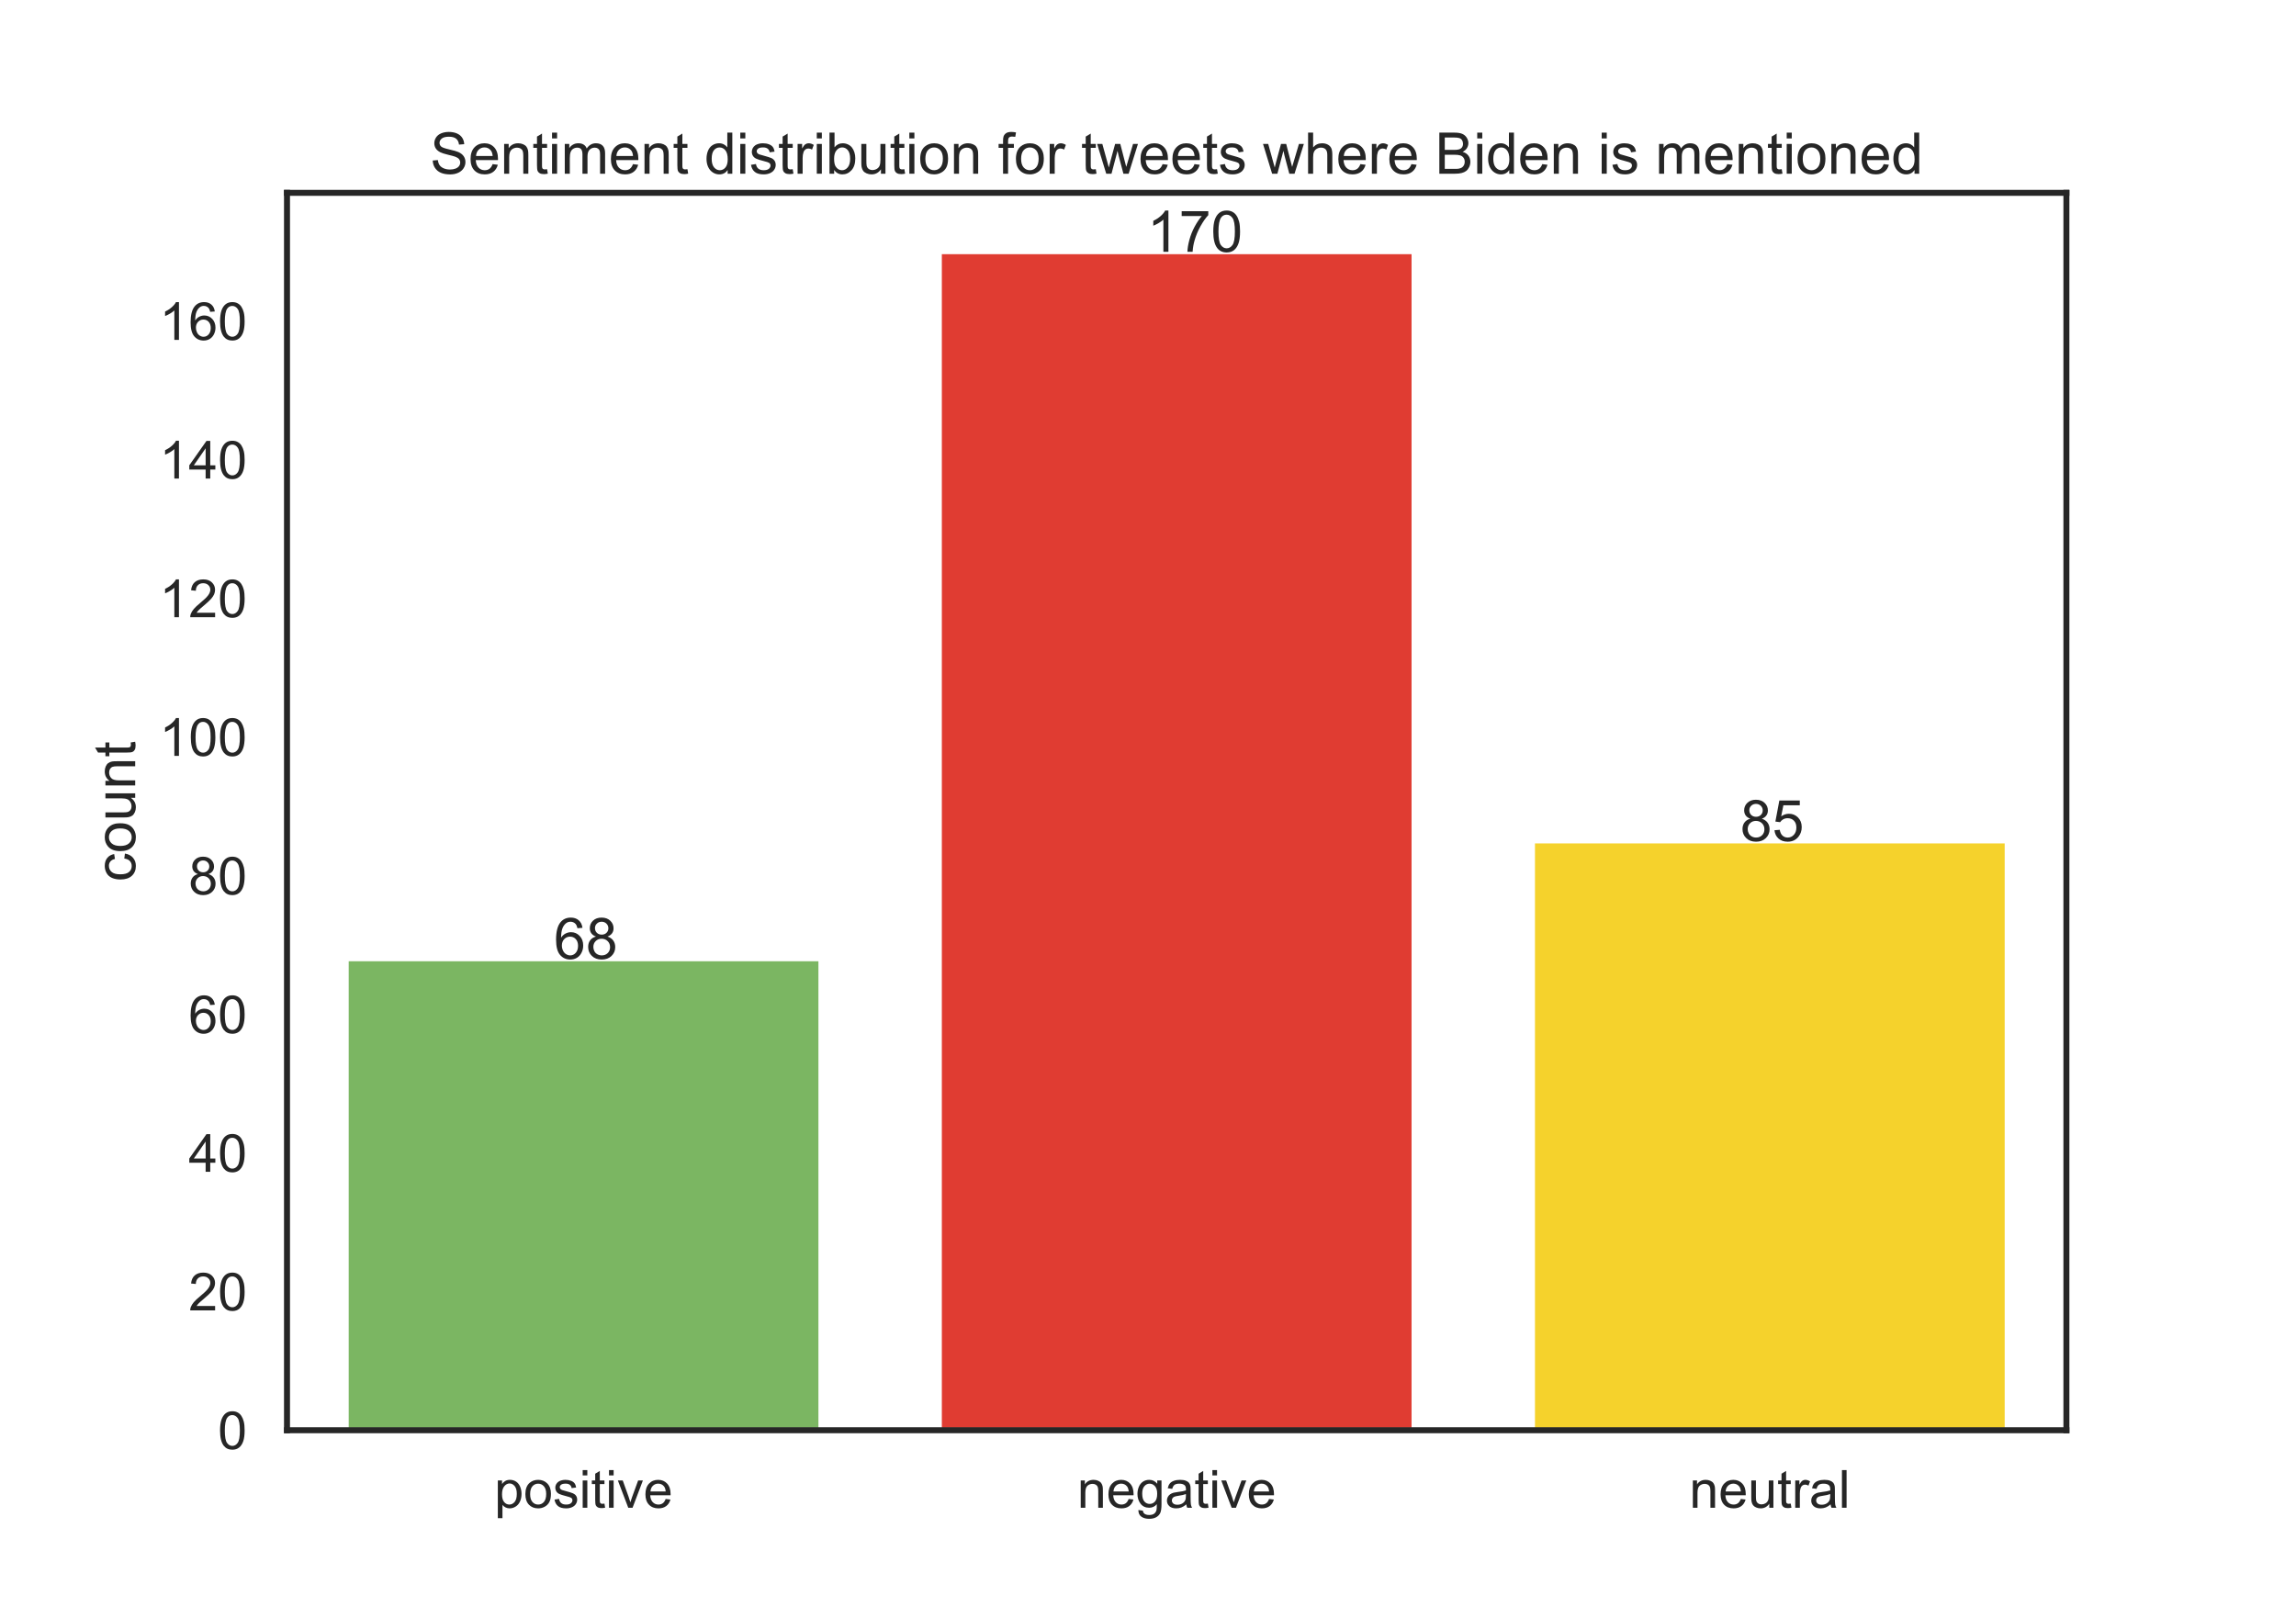
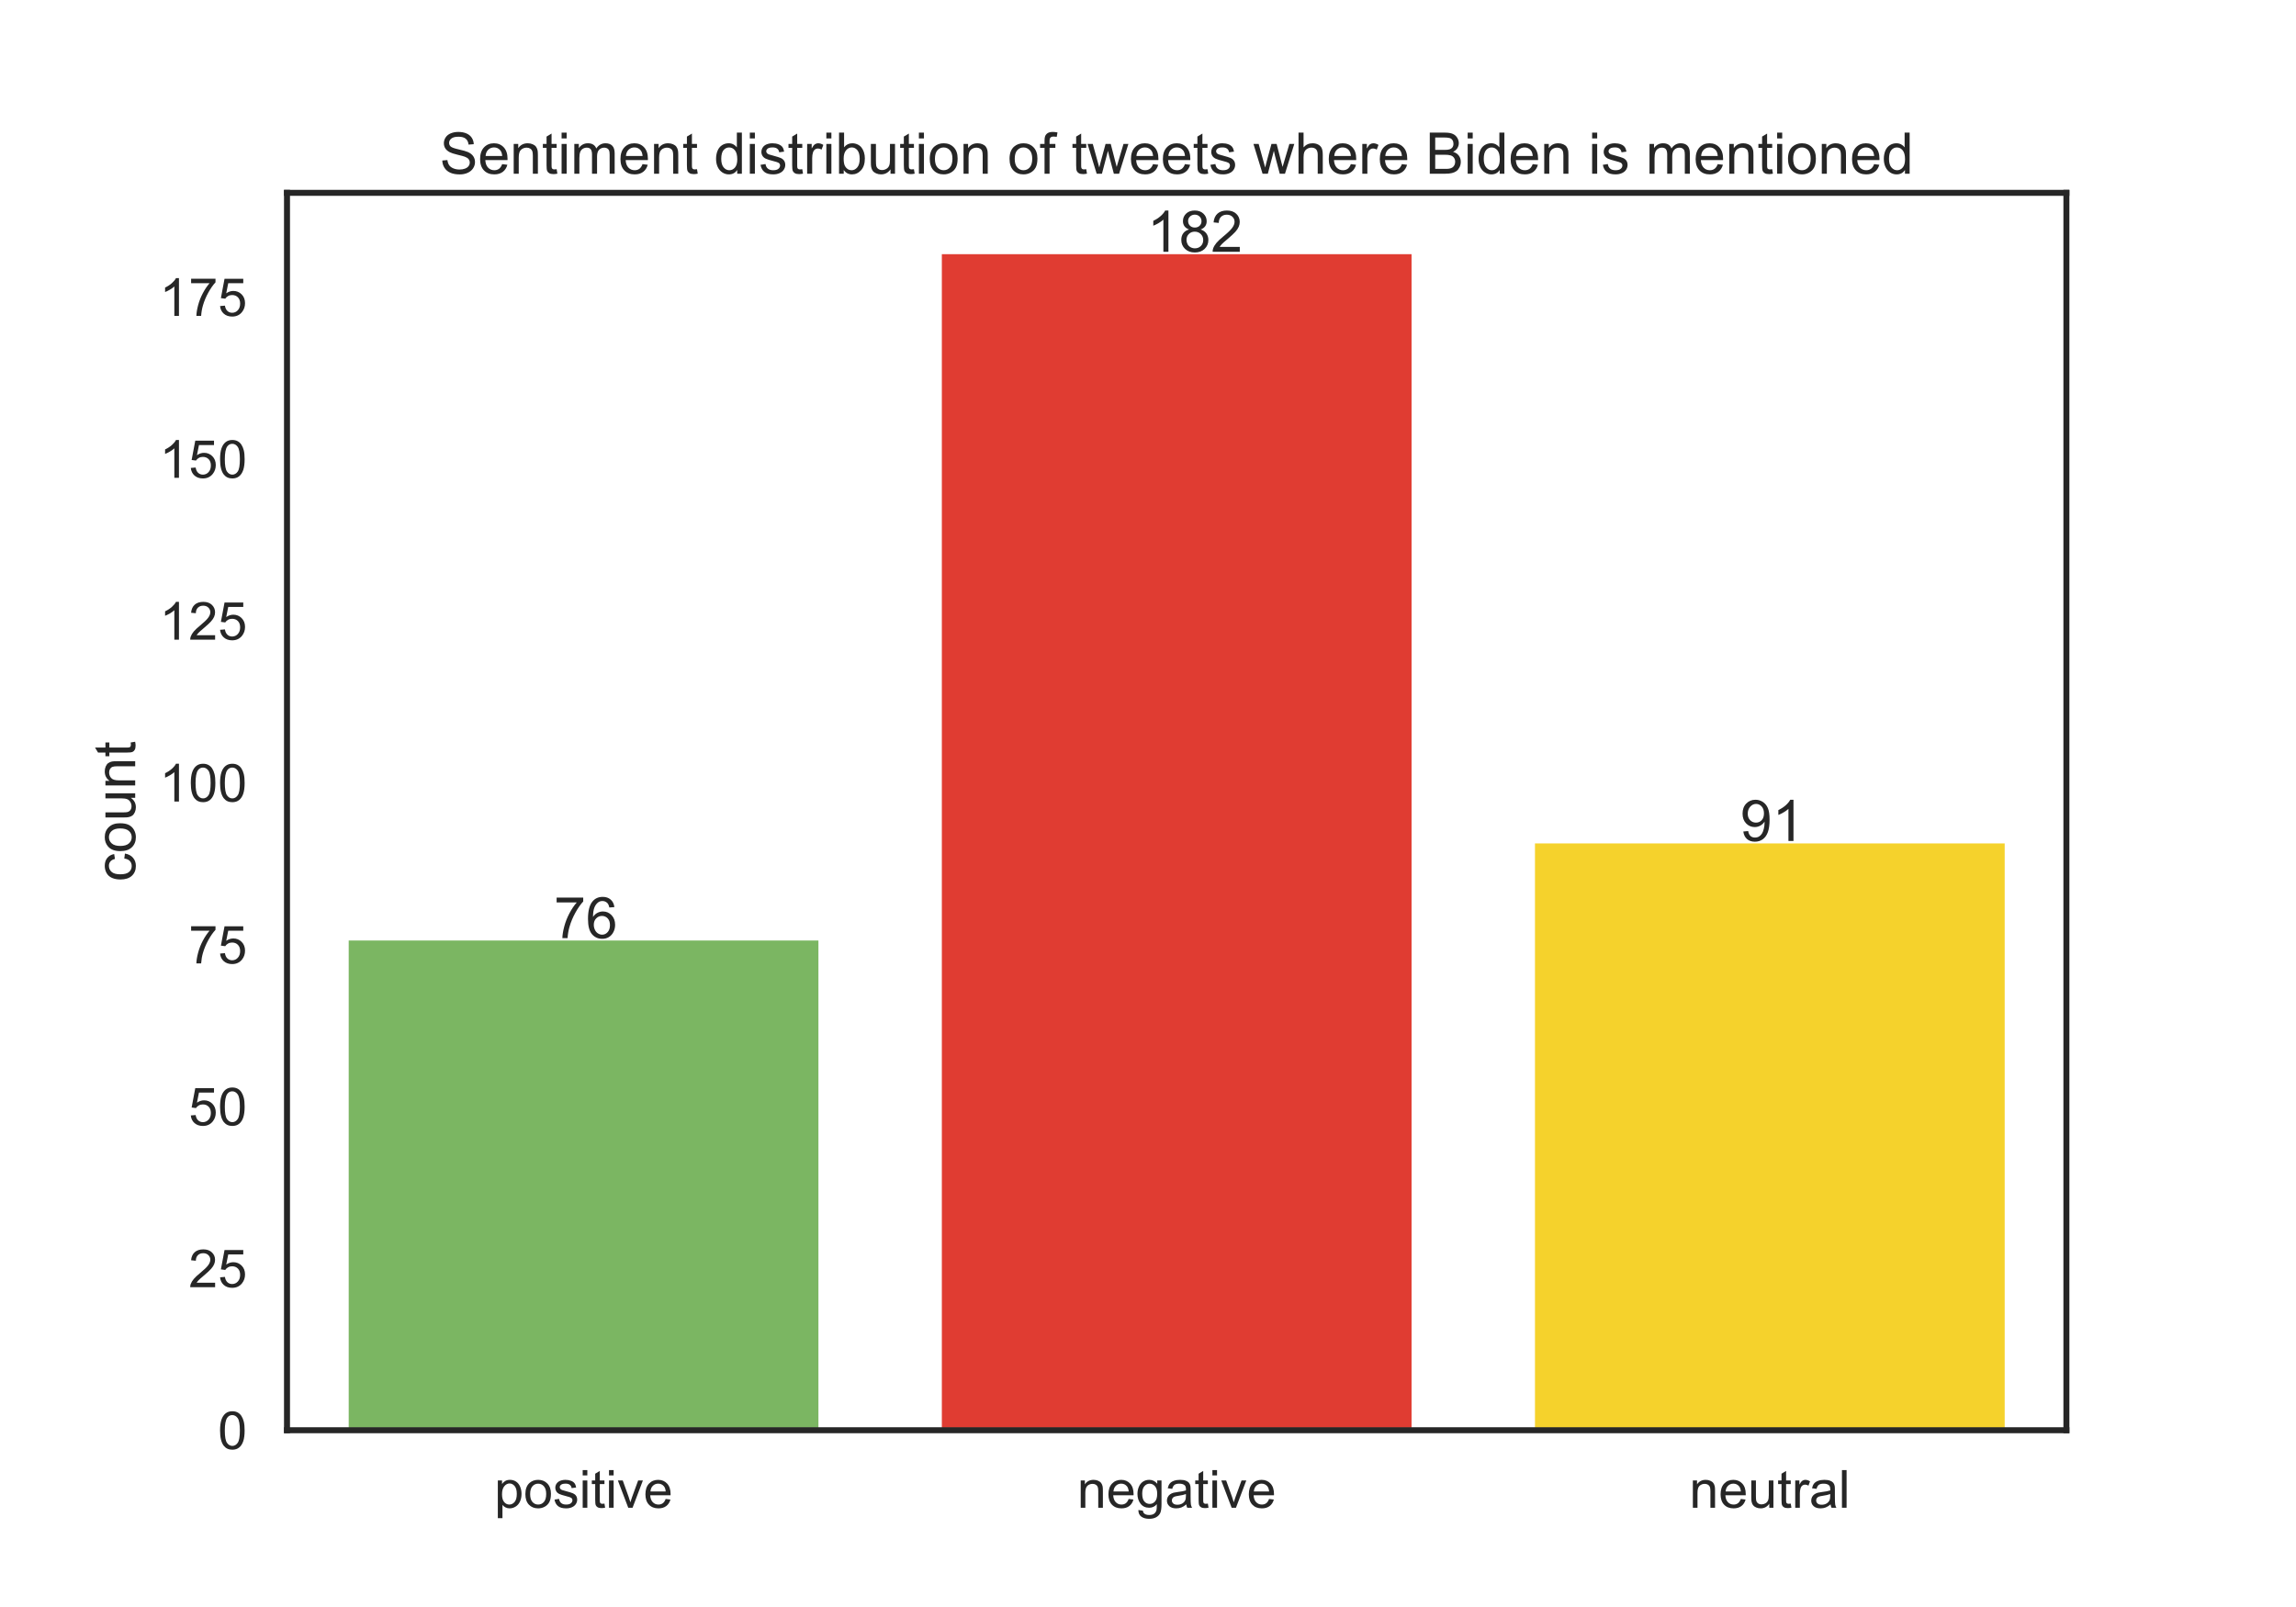
<svg xmlns="http://www.w3.org/2000/svg" xmlns:xlink="http://www.w3.org/1999/xlink" height="504pt" version="1.1" viewBox="0 0 720 504" width="720pt">
  <defs>
    <style type="text/css">*{stroke-linecap:butt;stroke-linejoin:round;}</style>
  </defs>
  <g id="figure_1">
    <g id="patch_1">
      <path d="M 0 504  L 720 504  L 720 0  L 0 0  z " style="fill:#ffffff;" />
    </g>
    <g id="axes_1">
      <g id="patch_2">
        <path d="M 90 448.56  L 648 448.56  L 648 60.48  L 90 60.48  z " style="fill:#ffffff;" />
      </g>
      <g id="matplotlib.axis_1">
        <g id="xtick_1">
          <g id="text_1">
            <g style="fill:#262626;" transform="translate(155.0286 472.8704)scale(0.165 -0.165)">
              <defs>
                <path d="M 6.594 -19.875  L 6.594 51.859  L 14.594 51.859  L 14.594 45.125  Q 17.438 49.078 21 51.047  Q 24.562 53.031 29.641 53.031  Q 36.281 53.031 41.359 49.609  Q 46.438 46.188 49.016 39.953  Q 51.609 33.734 51.609 26.312  Q 51.609 18.359 48.75 11.984  Q 45.906 5.609 40.453 2.219  Q 35.016 -1.172 29 -1.172  Q 24.609 -1.172 21.109 0.688  Q 17.625 2.547 15.375 5.375  L 15.375 -19.875  z M 14.547 25.641  Q 14.547 15.625 18.594 10.844  Q 22.656 6.062 28.422 6.062  Q 34.281 6.062 38.453 11.016  Q 42.625 15.969 42.625 26.375  Q 42.625 36.281 38.547 41.203  Q 34.469 46.141 28.812 46.141  Q 23.188 46.141 18.859 40.891  Q 14.547 35.641 14.547 25.641  z " id="ArialMT-112" />
                <path d="M 3.328 25.922  Q 3.328 40.328 11.328 47.266  Q 18.016 53.031 27.641 53.031  Q 38.328 53.031 45.109 46.016  Q 51.906 39.016 51.906 26.656  Q 51.906 16.656 48.906 10.906  Q 45.906 5.172 40.156 2  Q 34.422 -1.172 27.641 -1.172  Q 16.75 -1.172 10.031 5.812  Q 3.328 12.797 3.328 25.922  z M 12.359 25.922  Q 12.359 15.969 16.703 11.016  Q 21.047 6.062 27.641 6.062  Q 34.188 6.062 38.531 11.031  Q 42.875 16.016 42.875 26.219  Q 42.875 35.844 38.5 40.797  Q 34.125 45.75 27.641 45.75  Q 21.047 45.75 16.703 40.812  Q 12.359 35.891 12.359 25.922  z " id="ArialMT-111" />
                <path d="M 3.078 15.484  L 11.766 16.844  Q 12.5 11.625 15.844 8.844  Q 19.188 6.062 25.203 6.062  Q 31.25 6.062 34.172 8.516  Q 37.109 10.984 37.109 14.312  Q 37.109 17.281 34.516 19  Q 32.719 20.172 25.531 21.969  Q 15.875 24.422 12.141 26.203  Q 8.406 27.984 6.469 31.125  Q 4.547 34.281 4.547 38.094  Q 4.547 41.547 6.125 44.5  Q 7.719 47.469 10.453 49.422  Q 12.5 50.922 16.031 51.969  Q 19.578 53.031 23.641 53.031  Q 29.734 53.031 34.344 51.266  Q 38.969 49.516 41.156 46.5  Q 43.359 43.5 44.188 38.484  L 35.594 37.312  Q 35.016 41.312 32.203 43.547  Q 29.391 45.797 24.266 45.797  Q 18.219 45.797 15.625 43.797  Q 13.031 41.797 13.031 39.109  Q 13.031 37.406 14.109 36.031  Q 15.188 34.625 17.484 33.688  Q 18.797 33.203 25.25 31.453  Q 34.578 28.953 38.25 27.359  Q 41.938 25.781 44.031 22.75  Q 46.141 19.734 46.141 15.234  Q 46.141 10.844 43.578 6.953  Q 41.016 3.078 36.172 0.953  Q 31.344 -1.172 25.25 -1.172  Q 15.141 -1.172 9.844 3.031  Q 4.547 7.234 3.078 15.484  z " id="ArialMT-115" />
                <path d="M 6.641 61.469  L 6.641 71.578  L 15.438 71.578  L 15.438 61.469  z M 6.641 0  L 6.641 51.859  L 15.438 51.859  L 15.438 0  z " id="ArialMT-105" />
                <path d="M 25.781 7.859  L 27.047 0.094  Q 23.344 -0.688 20.406 -0.688  Q 15.625 -0.688 12.984 0.828  Q 10.359 2.344 9.281 4.812  Q 8.203 7.281 8.203 15.188  L 8.203 45.016  L 1.766 45.016  L 1.766 51.859  L 8.203 51.859  L 8.203 64.703  L 16.938 69.969  L 16.938 51.859  L 25.781 51.859  L 25.781 45.016  L 16.938 45.016  L 16.938 14.703  Q 16.938 10.938 17.406 9.859  Q 17.875 8.797 18.922 8.156  Q 19.969 7.516 21.922 7.516  Q 23.391 7.516 25.781 7.859  z " id="ArialMT-116" />
                <path d="M 21 0  L 1.266 51.859  L 10.547 51.859  L 21.688 20.797  Q 23.484 15.766 25 10.359  Q 26.172 14.453 28.266 20.219  L 39.797 51.859  L 48.828 51.859  L 29.203 0  z " id="ArialMT-118" />
                <path d="M 42.094 16.703  L 51.172 15.578  Q 49.031 7.625 43.219 3.219  Q 37.406 -1.172 28.375 -1.172  Q 17 -1.172 10.328 5.828  Q 3.656 12.844 3.656 25.484  Q 3.656 38.578 10.391 45.797  Q 17.141 53.031 27.875 53.031  Q 38.281 53.031 44.875 45.953  Q 51.469 38.875 51.469 26.031  Q 51.469 25.25 51.422 23.688  L 12.75 23.688  Q 13.234 15.141 17.578 10.594  Q 21.922 6.062 28.422 6.062  Q 33.25 6.062 36.672 8.594  Q 40.094 11.141 42.094 16.703  z M 13.234 30.906  L 42.188 30.906  Q 41.609 37.453 38.875 40.719  Q 34.672 45.797 27.984 45.797  Q 21.922 45.797 17.797 41.75  Q 13.672 37.703 13.234 30.906  z " id="ArialMT-101" />
              </defs>
              <use xlink:href="#ArialMT-112" />
              <use x="55.615" xlink:href="#ArialMT-111" />
              <use x="111.23" xlink:href="#ArialMT-115" />
              <use x="161.23" xlink:href="#ArialMT-105" />
              <use x="183.447" xlink:href="#ArialMT-116" />
              <use x="211.23" xlink:href="#ArialMT-105" />
              <use x="233.447" xlink:href="#ArialMT-118" />
              <use x="283.447" xlink:href="#ArialMT-101" />
            </g>
          </g>
        </g>
        <g id="xtick_2">
          <g id="text_2">
            <g style="fill:#262626;" transform="translate(337.8111 472.8704)scale(0.165 -0.165)">
              <defs>
                <path d="M 6.594 0  L 6.594 51.859  L 14.5 51.859  L 14.5 44.484  Q 20.219 53.031 31 53.031  Q 35.688 53.031 39.625 51.344  Q 43.562 49.656 45.516 46.922  Q 47.469 44.188 48.25 40.438  Q 48.734 37.984 48.734 31.891  L 48.734 0  L 39.938 0  L 39.938 31.547  Q 39.938 36.922 38.906 39.578  Q 37.891 42.234 35.281 43.812  Q 32.672 45.406 29.156 45.406  Q 23.531 45.406 19.453 41.844  Q 15.375 38.281 15.375 28.328  L 15.375 0  z " id="ArialMT-110" />
                <path d="M 4.984 -4.297  L 13.531 -5.562  Q 14.062 -9.516 16.5 -11.328  Q 19.781 -13.766 25.438 -13.766  Q 31.547 -13.766 34.859 -11.328  Q 38.188 -8.891 39.359 -4.5  Q 40.047 -1.812 39.984 6.781  Q 34.234 0 25.641 0  Q 14.938 0 9.078 7.719  Q 3.219 15.438 3.219 26.219  Q 3.219 33.641 5.906 39.906  Q 8.594 46.188 13.688 49.609  Q 18.797 53.031 25.688 53.031  Q 34.859 53.031 40.828 45.609  L 40.828 51.859  L 48.922 51.859  L 48.922 7.031  Q 48.922 -5.078 46.453 -10.125  Q 44 -15.188 38.641 -18.109  Q 33.297 -21.047 25.484 -21.047  Q 16.219 -21.047 10.5 -16.875  Q 4.781 -12.703 4.984 -4.297  z M 12.25 26.859  Q 12.25 16.656 16.297 11.969  Q 20.359 7.281 26.469 7.281  Q 32.516 7.281 36.609 11.938  Q 40.719 16.609 40.719 26.562  Q 40.719 36.078 36.5 40.906  Q 32.281 45.75 26.312 45.75  Q 20.453 45.75 16.344 40.984  Q 12.25 36.234 12.25 26.859  z " id="ArialMT-103" />
                <path d="M 40.438 6.391  Q 35.547 2.25 31.031 0.531  Q 26.516 -1.172 21.344 -1.172  Q 12.797 -1.172 8.203 3  Q 3.609 7.172 3.609 13.672  Q 3.609 17.484 5.344 20.625  Q 7.078 23.781 9.891 25.688  Q 12.703 27.594 16.219 28.562  Q 18.797 29.25 24.031 29.891  Q 34.672 31.156 39.703 32.906  Q 39.75 34.719 39.75 35.203  Q 39.75 40.578 37.25 42.781  Q 33.891 45.75 27.25 45.75  Q 21.047 45.75 18.094 43.578  Q 15.141 41.406 13.719 35.891  L 5.125 37.062  Q 6.297 42.578 8.984 45.969  Q 11.672 49.359 16.75 51.188  Q 21.828 53.031 28.516 53.031  Q 35.156 53.031 39.297 51.469  Q 43.453 49.906 45.406 47.531  Q 47.359 45.172 48.141 41.547  Q 48.578 39.312 48.578 33.453  L 48.578 21.734  Q 48.578 9.469 49.141 6.219  Q 49.703 2.984 51.375 0  L 42.188 0  Q 40.828 2.734 40.438 6.391  z M 39.703 26.031  Q 34.906 24.078 25.344 22.703  Q 19.922 21.922 17.672 20.938  Q 15.438 19.969 14.203 18.094  Q 12.984 16.219 12.984 13.922  Q 12.984 10.406 15.641 8.062  Q 18.312 5.719 23.438 5.719  Q 28.516 5.719 32.469 7.938  Q 36.422 10.156 38.281 14.016  Q 39.703 17 39.703 22.797  z " id="ArialMT-97" />
              </defs>
              <use xlink:href="#ArialMT-110" />
              <use x="55.615" xlink:href="#ArialMT-101" />
              <use x="111.23" xlink:href="#ArialMT-103" />
              <use x="166.846" xlink:href="#ArialMT-97" />
              <use x="222.461" xlink:href="#ArialMT-116" />
              <use x="250.244" xlink:href="#ArialMT-105" />
              <use x="272.461" xlink:href="#ArialMT-118" />
              <use x="322.461" xlink:href="#ArialMT-101" />
            </g>
          </g>
        </g>
        <g id="xtick_3">
          <g id="text_3">
            <g style="fill:#262626;" transform="translate(529.7769 472.8704)scale(0.165 -0.165)">
              <defs>
                <path d="M 40.578 0  L 40.578 7.625  Q 34.516 -1.172 24.125 -1.172  Q 19.531 -1.172 15.547 0.578  Q 11.578 2.344 9.641 5  Q 7.719 7.672 6.938 11.531  Q 6.391 14.109 6.391 19.734  L 6.391 51.859  L 15.188 51.859  L 15.188 23.094  Q 15.188 16.219 15.719 13.812  Q 16.547 10.359 19.234 8.375  Q 21.922 6.391 25.875 6.391  Q 29.828 6.391 33.297 8.422  Q 36.766 10.453 38.203 13.938  Q 39.656 17.438 39.656 24.078  L 39.656 51.859  L 48.438 51.859  L 48.438 0  z " id="ArialMT-117" />
                <path d="M 6.5 0  L 6.5 51.859  L 14.406 51.859  L 14.406 44  Q 17.438 49.516 20 51.266  Q 22.562 53.031 25.641 53.031  Q 30.078 53.031 34.672 50.203  L 31.641 42.047  Q 28.422 43.953 25.203 43.953  Q 22.312 43.953 20.016 42.219  Q 17.719 40.484 16.75 37.406  Q 15.281 32.719 15.281 27.156  L 15.281 0  z " id="ArialMT-114" />
                <path d="M 6.391 0  L 6.391 71.578  L 15.188 71.578  L 15.188 0  z " id="ArialMT-108" />
              </defs>
              <use xlink:href="#ArialMT-110" />
              <use x="55.615" xlink:href="#ArialMT-101" />
              <use x="111.23" xlink:href="#ArialMT-117" />
              <use x="166.846" xlink:href="#ArialMT-116" />
              <use x="194.629" xlink:href="#ArialMT-114" />
              <use x="227.93" xlink:href="#ArialMT-97" />
              <use x="283.545" xlink:href="#ArialMT-108" />
            </g>
          </g>
        </g>
      </g>
      <g id="matplotlib.axis_2">
        <g id="ytick_1">
          <g id="text_4">
            <g style="fill:#262626;" transform="translate(68.32445 454.4652)scale(0.165 -0.165)">
              <defs>
                <path d="M 4.156 35.297  Q 4.156 48 6.766 55.734  Q 9.375 63.484 14.516 67.672  Q 19.672 71.875 27.484 71.875  Q 33.25 71.875 37.594 69.547  Q 41.938 67.234 44.766 62.859  Q 47.609 58.5 49.219 52.219  Q 50.828 45.953 50.828 35.297  Q 50.828 22.703 48.234 14.969  Q 45.656 7.234 40.5 3  Q 35.359 -1.219 27.484 -1.219  Q 17.141 -1.219 11.234 6.203  Q 4.156 15.141 4.156 35.297  z M 13.188 35.297  Q 13.188 17.672 17.312 11.828  Q 21.438 6 27.484 6  Q 33.547 6 37.672 11.859  Q 41.797 17.719 41.797 35.297  Q 41.797 52.984 37.672 58.781  Q 33.547 64.594 27.391 64.594  Q 21.344 64.594 17.719 59.469  Q 13.188 52.938 13.188 35.297  z " id="ArialMT-48" />
              </defs>
              <use xlink:href="#ArialMT-48" />
            </g>
          </g>
        </g>
        <g id="ytick_2">
          <g id="text_5">
-             <g style="fill:#262626;" transform="translate(59.14891 410.9828)scale(0.165 -0.165)">
+             <g style="fill:#262626;" transform="translate(59.14891 403.696)scale(0.165 -0.165)">
              <defs>
                <path d="M 50.344 8.453  L 50.344 0  L 3.031 0  Q 2.938 3.172 4.047 6.109  Q 5.859 10.938 9.828 15.625  Q 13.812 20.312 21.344 26.469  Q 33.016 36.031 37.109 41.625  Q 41.219 47.219 41.219 52.203  Q 41.219 57.422 37.469 61  Q 33.734 64.594 27.734 64.594  Q 21.391 64.594 17.578 60.781  Q 13.766 56.984 13.719 50.25  L 4.688 51.172  Q 5.609 61.281 11.656 66.578  Q 17.719 71.875 27.938 71.875  Q 38.234 71.875 44.234 66.156  Q 50.25 60.453 50.25 52  Q 50.25 47.703 48.484 43.547  Q 46.734 39.406 42.656 34.812  Q 38.578 30.219 29.109 22.219  Q 21.188 15.578 18.938 13.203  Q 16.703 10.844 15.234 8.453  z " id="ArialMT-50" />
+                 <path d="M 4.156 18.75  L 13.375 19.531  Q 14.406 12.797 18.141 9.391  Q 21.875 6 27.156 6  Q 33.5 6 37.891 10.781  Q 42.281 15.578 42.281 23.484  Q 42.281 31 38.062 35.344  Q 33.844 39.703 27 39.703  Q 22.75 39.703 19.328 37.766  Q 15.922 35.844 13.969 32.766  L 5.719 33.844  L 12.641 70.609  L 48.25 70.609  L 48.25 62.203  L 19.672 62.203  L 15.828 42.969  Q 22.266 47.469 29.344 47.469  Q 38.719 47.469 45.156 40.969  Q 51.609 34.469 51.609 24.266  Q 51.609 14.547 45.953 7.469  Q 39.062 -1.219 27.156 -1.219  Q 17.391 -1.219 11.203 4.25  Q 5.031 9.719 4.156 18.75  z " id="ArialMT-53" />
              </defs>
              <use xlink:href="#ArialMT-50" />
-               <use x="55.615" xlink:href="#ArialMT-48" />
+               <use x="55.615" xlink:href="#ArialMT-53" />
            </g>
          </g>
        </g>
        <g id="ytick_3">
          <g id="text_6">
-             <g style="fill:#262626;" transform="translate(59.14891 367.5005)scale(0.165 -0.165)">
-               <defs>
-                 <path d="M 32.328 0  L 32.328 17.141  L 1.266 17.141  L 1.266 25.203  L 33.938 71.578  L 41.109 71.578  L 41.109 25.203  L 50.781 25.203  L 50.781 17.141  L 41.109 17.141  L 41.109 0  z M 32.328 25.203  L 32.328 57.469  L 9.906 25.203  z " id="ArialMT-52" />
-               </defs>
-               <use xlink:href="#ArialMT-52" />
+             <g style="fill:#262626;" transform="translate(59.14891 352.9267)scale(0.165 -0.165)">
+               <use xlink:href="#ArialMT-53" />
              <use x="55.615" xlink:href="#ArialMT-48" />
            </g>
          </g>
        </g>
        <g id="ytick_4">
          <g id="text_7">
-             <g style="fill:#262626;" transform="translate(59.14891 324.0181)scale(0.165 -0.165)">
-               <defs>
-                 <path d="M 49.75 54.047  L 41.016 53.375  Q 39.844 58.547 37.703 60.891  Q 34.125 64.656 28.906 64.656  Q 24.703 64.656 21.531 62.312  Q 17.391 59.281 14.984 53.469  Q 12.594 47.656 12.5 36.922  Q 15.672 41.75 20.266 44.094  Q 24.859 46.438 29.891 46.438  Q 38.672 46.438 44.844 39.969  Q 51.031 33.5 51.031 23.25  Q 51.031 16.5 48.125 10.719  Q 45.219 4.938 40.141 1.859  Q 35.062 -1.219 28.609 -1.219  Q 17.625 -1.219 10.688 6.859  Q 3.766 14.938 3.766 33.5  Q 3.766 54.25 11.422 63.672  Q 18.109 71.875 29.438 71.875  Q 37.891 71.875 43.281 67.141  Q 48.688 62.406 49.75 54.047  z M 13.875 23.188  Q 13.875 18.656 15.797 14.5  Q 17.719 10.359 21.188 8.172  Q 24.656 6 28.469 6  Q 34.031 6 38.031 10.484  Q 42.047 14.984 42.047 22.703  Q 42.047 30.125 38.078 34.391  Q 34.125 38.672 28.125 38.672  Q 22.172 38.672 18.016 34.391  Q 13.875 30.125 13.875 23.188  z " id="ArialMT-54" />
-               </defs>
-               <use xlink:href="#ArialMT-54" />
-               <use x="55.615" xlink:href="#ArialMT-48" />
+             <g style="fill:#262626;" transform="translate(59.14891 302.1575)scale(0.165 -0.165)">
+               <defs>
+                 <path d="M 4.734 62.203  L 4.734 70.656  L 51.078 70.656  L 51.078 63.812  Q 44.234 56.547 37.516 44.484  Q 30.812 32.422 27.156 19.672  Q 24.516 10.688 23.781 0  L 14.75 0  Q 14.891 8.453 18.062 20.406  Q 21.234 32.375 27.172 43.484  Q 33.109 54.594 39.797 62.203  z " id="ArialMT-55" />
+               </defs>
+               <use xlink:href="#ArialMT-55" />
+               <use x="55.615" xlink:href="#ArialMT-53" />
            </g>
          </g>
        </g>
        <g id="ytick_5">
          <g id="text_8">
-             <g style="fill:#262626;" transform="translate(59.14891 280.5358)scale(0.165 -0.165)">
-               <defs>
-                 <path d="M 17.672 38.812  Q 12.203 40.828 9.562 44.531  Q 6.938 48.25 6.938 53.422  Q 6.938 61.234 12.547 66.547  Q 18.172 71.875 27.484 71.875  Q 36.859 71.875 42.578 66.422  Q 48.297 60.984 48.297 53.172  Q 48.297 48.188 45.672 44.5  Q 43.062 40.828 37.75 38.812  Q 44.344 36.672 47.781 31.875  Q 51.219 27.094 51.219 20.453  Q 51.219 11.281 44.719 5.031  Q 38.234 -1.219 27.641 -1.219  Q 17.047 -1.219 10.547 5.047  Q 4.047 11.328 4.047 20.703  Q 4.047 27.688 7.594 32.391  Q 11.141 37.109 17.672 38.812  z M 15.922 53.719  Q 15.922 48.641 19.188 45.406  Q 22.469 42.188 27.688 42.188  Q 32.766 42.188 36.016 45.375  Q 39.266 48.578 39.266 53.219  Q 39.266 58.062 35.906 61.359  Q 32.562 64.656 27.594 64.656  Q 22.562 64.656 19.234 61.422  Q 15.922 58.203 15.922 53.719  z M 13.094 20.656  Q 13.094 16.891 14.875 13.375  Q 16.656 9.859 20.172 7.922  Q 23.688 6 27.734 6  Q 34.031 6 38.125 10.047  Q 42.234 14.109 42.234 20.359  Q 42.234 26.703 38.016 30.859  Q 33.797 35.016 27.438 35.016  Q 21.234 35.016 17.156 30.906  Q 13.094 26.812 13.094 20.656  z " id="ArialMT-56" />
-               </defs>
-               <use xlink:href="#ArialMT-56" />
+             <g style="fill:#262626;" transform="translate(49.97336 251.3883)scale(0.165 -0.165)">
+               <defs>
+                 <path d="M 37.25 0  L 28.469 0  L 28.469 56  Q 25.297 52.984 20.141 49.953  Q 14.984 46.922 10.891 45.406  L 10.891 53.906  Q 18.266 57.375 23.781 62.297  Q 29.297 67.234 31.594 71.875  L 37.25 71.875  z " id="ArialMT-49" />
+               </defs>
+               <use xlink:href="#ArialMT-49" />
              <use x="55.615" xlink:href="#ArialMT-48" />
+               <use x="111.23" xlink:href="#ArialMT-48" />
            </g>
          </g>
        </g>
        <g id="ytick_6">
          <g id="text_9">
-             <g style="fill:#262626;" transform="translate(49.97336 237.0534)scale(0.165 -0.165)">
-               <defs>
-                 <path d="M 37.25 0  L 28.469 0  L 28.469 56  Q 25.297 52.984 20.141 49.953  Q 14.984 46.922 10.891 45.406  L 10.891 53.906  Q 18.266 57.375 23.781 62.297  Q 29.297 67.234 31.594 71.875  L 37.25 71.875  z " id="ArialMT-49" />
-               </defs>
-               <use xlink:href="#ArialMT-49" />
-               <use x="55.615" xlink:href="#ArialMT-48" />
-               <use x="111.23" xlink:href="#ArialMT-48" />
+             <g style="fill:#262626;" transform="translate(49.97336 200.619)scale(0.165 -0.165)">
+               <use xlink:href="#ArialMT-49" />
+               <use x="55.615" xlink:href="#ArialMT-50" />
+               <use x="111.23" xlink:href="#ArialMT-53" />
            </g>
          </g>
        </g>
        <g id="ytick_7">
          <g id="text_10">
-             <g style="fill:#262626;" transform="translate(49.97336 193.5711)scale(0.165 -0.165)">
-               <use xlink:href="#ArialMT-49" />
-               <use x="55.615" xlink:href="#ArialMT-50" />
+             <g style="fill:#262626;" transform="translate(49.97336 149.8498)scale(0.165 -0.165)">
+               <use xlink:href="#ArialMT-49" />
+               <use x="55.615" xlink:href="#ArialMT-53" />
              <use x="111.23" xlink:href="#ArialMT-48" />
            </g>
          </g>
        </g>
        <g id="ytick_8">
          <g id="text_11">
-             <g style="fill:#262626;" transform="translate(49.97336 150.0887)scale(0.165 -0.165)">
-               <use xlink:href="#ArialMT-49" />
-               <use x="55.615" xlink:href="#ArialMT-52" />
-               <use x="111.23" xlink:href="#ArialMT-48" />
-             </g>
-           </g>
-         </g>
-         <g id="ytick_9">
-           <g id="text_12">
-             <g style="fill:#262626;" transform="translate(49.97336 106.6064)scale(0.165 -0.165)">
-               <use xlink:href="#ArialMT-49" />
-               <use x="55.615" xlink:href="#ArialMT-54" />
-               <use x="111.23" xlink:href="#ArialMT-48" />
-             </g>
-           </g>
-         </g>
-         <g id="text_13">
+             <g style="fill:#262626;" transform="translate(49.97336 99.08058)scale(0.165 -0.165)">
+               <use xlink:href="#ArialMT-49" />
+               <use x="55.615" xlink:href="#ArialMT-55" />
+               <use x="111.23" xlink:href="#ArialMT-53" />
+             </g>
+           </g>
+         </g>
+         <g id="text_12">
          <g style="fill:#262626;" transform="translate(42.39586 276.5348)rotate(-90)scale(0.18 -0.18)">
            <defs>
              <path d="M 40.438 19  L 49.078 17.875  Q 47.656 8.938 41.812 3.875  Q 35.984 -1.172 27.484 -1.172  Q 16.844 -1.172 10.375 5.781  Q 3.906 12.75 3.906 25.734  Q 3.906 34.125 6.688 40.422  Q 9.469 46.734 15.156 49.875  Q 20.844 53.031 27.547 53.031  Q 35.984 53.031 41.359 48.75  Q 46.734 44.484 48.25 36.625  L 39.703 35.297  Q 38.484 40.531 35.375 43.156  Q 32.281 45.797 27.875 45.797  Q 21.234 45.797 17.078 41.031  Q 12.938 36.281 12.938 25.984  Q 12.938 15.531 16.938 10.797  Q 20.953 6.062 27.391 6.062  Q 32.562 6.062 36.031 9.234  Q 39.5 12.406 40.438 19  z " id="ArialMT-99" />
            </defs>
            <use xlink:href="#ArialMT-99" />
            <use x="50" xlink:href="#ArialMT-111" />
            <use x="105.615" xlink:href="#ArialMT-117" />
            <use x="161.23" xlink:href="#ArialMT-110" />
            <use x="216.846" xlink:href="#ArialMT-116" />
          </g>
        </g>
      </g>
      <g id="patch_3">
-         <path clip-path="url(#pd1a5d0616b)" d="M 108.6 448.56  L 257.4 448.56  L 257.4 300.72  L 108.6 300.72  z " style="fill:#7bb662;stroke:#ffffff;stroke-linejoin:miter;stroke-width:1.5;" />
+         <path clip-path="url(#p2719656838)" d="M 108.6 448.56  L 257.4 448.56  L 257.4 294.222  L 108.6 294.222  z " style="fill:#7bb662;stroke:#ffffff;stroke-linejoin:miter;stroke-width:1.5;" />
      </g>
      <g id="patch_4">
-         <path clip-path="url(#pd1a5d0616b)" d="M 294.6 448.56  L 443.4 448.56  L 443.4 78.96  L 294.6 78.96  z " style="fill:#e03c32;stroke:#ffffff;stroke-linejoin:miter;stroke-width:1.5;" />
+         <path clip-path="url(#p2719656838)" d="M 294.6 448.56  L 443.4 448.56  L 443.4 78.96  L 294.6 78.96  z " style="fill:#e03c32;stroke:#ffffff;stroke-linejoin:miter;stroke-width:1.5;" />
      </g>
      <g id="patch_5">
-         <path clip-path="url(#pd1a5d0616b)" d="M 480.6 448.56  L 629.4 448.56  L 629.4 263.76  L 480.6 263.76  z " style="fill:#f5d22c;stroke:#ffffff;stroke-linejoin:miter;stroke-width:1.5;" />
+         <path clip-path="url(#p2719656838)" d="M 480.6 448.56  L 629.4 448.56  L 629.4 263.76  L 480.6 263.76  z " style="fill:#f5d22c;stroke:#ffffff;stroke-linejoin:miter;stroke-width:1.5;" />
      </g>
      <g id="patch_6">
        <path d="M 90 448.56  L 90 60.48  " style="fill:none;stroke:#262626;stroke-linecap:square;stroke-linejoin:miter;stroke-width:1.875;" />
      </g>
      <g id="patch_7">
        <path d="M 648 448.56  L 648 60.48  " style="fill:none;stroke:#262626;stroke-linecap:square;stroke-linejoin:miter;stroke-width:1.875;" />
      </g>
      <g id="patch_8">
        <path d="M 90 448.56  L 648 448.56  " style="fill:none;stroke:#262626;stroke-linecap:square;stroke-linejoin:miter;stroke-width:1.875;" />
      </g>
      <g id="patch_9">
        <path d="M 90 60.48  L 648 60.48  " style="fill:none;stroke:#262626;stroke-linecap:square;stroke-linejoin:miter;stroke-width:1.875;" />
      </g>
+       <g id="text_13">
+         <g style="fill:#262626;" transform="translate(173.7 294.2215)scale(0.18 -0.18)">
+           <defs>
+             <path d="M 49.75 54.047  L 41.016 53.375  Q 39.844 58.547 37.703 60.891  Q 34.125 64.656 28.906 64.656  Q 24.703 64.656 21.531 62.312  Q 17.391 59.281 14.984 53.469  Q 12.594 47.656 12.5 36.922  Q 15.672 41.75 20.266 44.094  Q 24.859 46.438 29.891 46.438  Q 38.672 46.438 44.844 39.969  Q 51.031 33.5 51.031 23.25  Q 51.031 16.5 48.125 10.719  Q 45.219 4.938 40.141 1.859  Q 35.062 -1.219 28.609 -1.219  Q 17.625 -1.219 10.688 6.859  Q 3.766 14.938 3.766 33.5  Q 3.766 54.25 11.422 63.672  Q 18.109 71.875 29.438 71.875  Q 37.891 71.875 43.281 67.141  Q 48.688 62.406 49.75 54.047  z M 13.875 23.188  Q 13.875 18.656 15.797 14.5  Q 17.719 10.359 21.188 8.172  Q 24.656 6 28.469 6  Q 34.031 6 38.031 10.484  Q 42.047 14.984 42.047 22.703  Q 42.047 30.125 38.078 34.391  Q 34.125 38.672 28.125 38.672  Q 22.172 38.672 18.016 34.391  Q 13.875 30.125 13.875 23.188  z " id="ArialMT-54" />
+           </defs>
+           <use xlink:href="#ArialMT-55" />
+           <use x="55.615" xlink:href="#ArialMT-54" />
+         </g>
+       </g>
      <g id="text_14">
-         <g style="fill:#262626;" transform="translate(173.7 300.72)scale(0.18 -0.18)">
-           <use xlink:href="#ArialMT-54" />
+         <g style="fill:#262626;" transform="translate(359.7 78.96)scale(0.18 -0.18)">
+           <defs>
+             <path d="M 17.672 38.812  Q 12.203 40.828 9.562 44.531  Q 6.938 48.25 6.938 53.422  Q 6.938 61.234 12.547 66.547  Q 18.172 71.875 27.484 71.875  Q 36.859 71.875 42.578 66.422  Q 48.297 60.984 48.297 53.172  Q 48.297 48.188 45.672 44.5  Q 43.062 40.828 37.75 38.812  Q 44.344 36.672 47.781 31.875  Q 51.219 27.094 51.219 20.453  Q 51.219 11.281 44.719 5.031  Q 38.234 -1.219 27.641 -1.219  Q 17.047 -1.219 10.547 5.047  Q 4.047 11.328 4.047 20.703  Q 4.047 27.688 7.594 32.391  Q 11.141 37.109 17.672 38.812  z M 15.922 53.719  Q 15.922 48.641 19.188 45.406  Q 22.469 42.188 27.688 42.188  Q 32.766 42.188 36.016 45.375  Q 39.266 48.578 39.266 53.219  Q 39.266 58.062 35.906 61.359  Q 32.562 64.656 27.594 64.656  Q 22.562 64.656 19.234 61.422  Q 15.922 58.203 15.922 53.719  z M 13.094 20.656  Q 13.094 16.891 14.875 13.375  Q 16.656 9.859 20.172 7.922  Q 23.688 6 27.734 6  Q 34.031 6 38.125 10.047  Q 42.234 14.109 42.234 20.359  Q 42.234 26.703 38.016 30.859  Q 33.797 35.016 27.438 35.016  Q 21.234 35.016 17.156 30.906  Q 13.094 26.812 13.094 20.656  z " id="ArialMT-56" />
+           </defs>
+           <use xlink:href="#ArialMT-49" />
          <use x="55.615" xlink:href="#ArialMT-56" />
+           <use x="111.23" xlink:href="#ArialMT-50" />
        </g>
      </g>
      <g id="text_15">
-         <g style="fill:#262626;" transform="translate(359.7 78.96)scale(0.18 -0.18)">
-           <defs>
-             <path d="M 4.734 62.203  L 4.734 70.656  L 51.078 70.656  L 51.078 63.812  Q 44.234 56.547 37.516 44.484  Q 30.812 32.422 27.156 19.672  Q 24.516 10.688 23.781 0  L 14.75 0  Q 14.891 8.453 18.062 20.406  Q 21.234 32.375 27.172 43.484  Q 33.109 54.594 39.797 62.203  z " id="ArialMT-55" />
-           </defs>
-           <use xlink:href="#ArialMT-49" />
-           <use x="55.615" xlink:href="#ArialMT-55" />
-           <use x="111.23" xlink:href="#ArialMT-48" />
+         <g style="fill:#262626;" transform="translate(545.7 263.76)scale(0.18 -0.18)">
+           <defs>
+             <path d="M 5.469 16.547  L 13.922 17.328  Q 14.984 11.375 18.016 8.688  Q 21.047 6 25.781 6  Q 29.828 6 32.875 7.859  Q 35.938 9.719 37.891 12.812  Q 39.844 15.922 41.156 21.188  Q 42.484 26.469 42.484 31.938  Q 42.484 32.516 42.438 33.688  Q 39.797 29.5 35.234 26.875  Q 30.672 24.266 25.344 24.266  Q 16.453 24.266 10.297 30.703  Q 4.156 37.156 4.156 47.703  Q 4.156 58.594 10.578 65.234  Q 17 71.875 26.656 71.875  Q 33.641 71.875 39.422 68.109  Q 45.219 64.359 48.219 57.391  Q 51.219 50.438 51.219 37.25  Q 51.219 23.531 48.234 15.406  Q 45.266 7.281 39.375 3.031  Q 33.5 -1.219 25.594 -1.219  Q 17.188 -1.219 11.859 3.438  Q 6.547 8.109 5.469 16.547  z M 41.453 48.141  Q 41.453 55.719 37.422 60.156  Q 33.406 64.594 27.734 64.594  Q 21.875 64.594 17.531 59.812  Q 13.188 55.031 13.188 47.406  Q 13.188 40.578 17.312 36.297  Q 21.438 32.031 27.484 32.031  Q 33.594 32.031 37.516 36.297  Q 41.453 40.578 41.453 48.141  z " id="ArialMT-57" />
+           </defs>
+           <use xlink:href="#ArialMT-57" />
+           <use x="55.615" xlink:href="#ArialMT-49" />
        </g>
      </g>
      <g id="text_16">
-         <g style="fill:#262626;" transform="translate(545.7 263.76)scale(0.18 -0.18)">
-           <defs>
-             <path d="M 4.156 18.75  L 13.375 19.531  Q 14.406 12.797 18.141 9.391  Q 21.875 6 27.156 6  Q 33.5 6 37.891 10.781  Q 42.281 15.578 42.281 23.484  Q 42.281 31 38.062 35.344  Q 33.844 39.703 27 39.703  Q 22.75 39.703 19.328 37.766  Q 15.922 35.844 13.969 32.766  L 5.719 33.844  L 12.641 70.609  L 48.25 70.609  L 48.25 62.203  L 19.672 62.203  L 15.828 42.969  Q 22.266 47.469 29.344 47.469  Q 38.719 47.469 45.156 40.969  Q 51.609 34.469 51.609 24.266  Q 51.609 14.547 45.953 7.469  Q 39.062 -1.219 27.156 -1.219  Q 17.391 -1.219 11.203 4.25  Q 5.031 9.719 4.156 18.75  z " id="ArialMT-53" />
-           </defs>
-           <use xlink:href="#ArialMT-56" />
-           <use x="55.615" xlink:href="#ArialMT-53" />
-         </g>
-       </g>
-       <g id="text_17">
-         <g style="fill:#262626;" transform="translate(134.8917 54.48)scale(0.18 -0.18)">
+         <g style="fill:#262626;" transform="translate(137.8884 54.48)scale(0.18 -0.18)">
          <defs>
            <path d="M 4.5 23  L 13.422 23.781  Q 14.062 18.406 16.375 14.969  Q 18.703 11.531 23.578 9.406  Q 28.469 7.281 34.578 7.281  Q 39.984 7.281 44.141 8.891  Q 48.297 10.5 50.312 13.297  Q 52.344 16.109 52.344 19.438  Q 52.344 22.797 50.391 25.312  Q 48.438 27.828 43.953 29.547  Q 41.062 30.672 31.203 33.031  Q 21.344 35.406 17.391 37.5  Q 12.25 40.188 9.734 44.156  Q 7.234 48.141 7.234 53.078  Q 7.234 58.5 10.297 63.203  Q 13.375 67.922 19.281 70.359  Q 25.203 72.797 32.422 72.797  Q 40.375 72.797 46.453 70.234  Q 52.547 67.672 55.812 62.688  Q 59.078 57.719 59.328 51.422  L 50.25 50.734  Q 49.516 57.516 45.281 60.984  Q 41.062 64.453 32.812 64.453  Q 24.219 64.453 20.281 61.297  Q 16.359 58.156 16.359 53.719  Q 16.359 49.859 19.141 47.359  Q 21.875 44.875 33.422 42.266  Q 44.969 39.656 49.266 37.703  Q 55.516 34.812 58.484 30.391  Q 61.469 25.984 61.469 20.219  Q 61.469 14.5 58.203 9.438  Q 54.938 4.391 48.797 1.578  Q 42.672 -1.219 35.016 -1.219  Q 25.297 -1.219 18.719 1.609  Q 12.156 4.438 8.422 10.125  Q 4.688 15.828 4.5 23  z " id="ArialMT-83" />
            <path d="M 6.594 0  L 6.594 51.859  L 14.453 51.859  L 14.453 44.578  Q 16.891 48.391 20.938 50.703  Q 25 53.031 30.172 53.031  Q 35.938 53.031 39.625 50.641  Q 43.312 48.25 44.828 43.953  Q 50.984 53.031 60.844 53.031  Q 68.562 53.031 72.703 48.75  Q 76.859 44.484 76.859 35.594  L 76.859 0  L 68.109 0  L 68.109 32.672  Q 68.109 37.938 67.25 40.25  Q 66.406 42.578 64.156 43.984  Q 61.922 45.406 58.891 45.406  Q 53.422 45.406 49.797 41.766  Q 46.188 38.141 46.188 30.125  L 46.188 0  L 37.406 0  L 37.406 33.688  Q 37.406 39.547 35.25 42.469  Q 33.109 45.406 28.219 45.406  Q 24.516 45.406 21.359 43.453  Q 18.219 41.5 16.797 37.734  Q 15.375 33.984 15.375 26.906  L 15.375 0  z " id="ArialMT-109" />
            <path id="ArialMT-32" />
            <path d="M 40.234 0  L 40.234 6.547  Q 35.297 -1.172 25.734 -1.172  Q 19.531 -1.172 14.328 2.25  Q 9.125 5.672 6.266 11.797  Q 3.422 17.922 3.422 25.875  Q 3.422 33.641 6 39.969  Q 8.594 46.297 13.766 49.656  Q 18.953 53.031 25.344 53.031  Q 30.031 53.031 33.688 51.047  Q 37.359 49.078 39.656 45.906  L 39.656 71.578  L 48.391 71.578  L 48.391 0  z M 12.453 25.875  Q 12.453 15.922 16.641 10.984  Q 20.844 6.062 26.562 6.062  Q 32.328 6.062 36.344 10.766  Q 40.375 15.484 40.375 25.141  Q 40.375 35.797 36.266 40.766  Q 32.172 45.75 26.172 45.75  Q 20.312 45.75 16.375 40.969  Q 12.453 36.188 12.453 25.875  z " id="ArialMT-100" />
            <path d="M 14.703 0  L 6.547 0  L 6.547 71.578  L 15.328 71.578  L 15.328 46.047  Q 20.906 53.031 29.547 53.031  Q 34.328 53.031 38.594 51.094  Q 42.875 49.172 45.625 45.672  Q 48.391 42.188 49.953 37.25  Q 51.516 32.328 51.516 26.703  Q 51.516 13.375 44.922 6.094  Q 38.328 -1.172 29.109 -1.172  Q 19.922 -1.172 14.703 6.5  z M 14.594 26.312  Q 14.594 17 17.141 12.844  Q 21.297 6.062 28.375 6.062  Q 34.125 6.062 38.328 11.062  Q 42.531 16.062 42.531 25.984  Q 42.531 36.141 38.5 40.969  Q 34.469 45.797 28.766 45.797  Q 23 45.797 18.797 40.797  Q 14.594 35.797 14.594 26.312  z " id="ArialMT-98" />
            <path d="M 8.688 0  L 8.688 45.016  L 0.922 45.016  L 0.922 51.859  L 8.688 51.859  L 8.688 57.375  Q 8.688 62.594 9.625 65.141  Q 10.891 68.562 14.078 70.672  Q 17.281 72.797 23.047 72.797  Q 26.766 72.797 31.25 71.922  L 29.938 64.266  Q 27.203 64.75 24.75 64.75  Q 20.75 64.75 19.094 63.031  Q 17.438 61.328 17.438 56.641  L 17.438 51.859  L 27.547 51.859  L 27.547 45.016  L 17.438 45.016  L 17.438 0  z " id="ArialMT-102" />
            <path d="M 16.156 0  L 0.297 51.859  L 9.375 51.859  L 17.625 21.922  L 20.703 10.797  Q 20.906 11.625 23.391 21.484  L 31.641 51.859  L 40.672 51.859  L 48.438 21.781  L 51.031 11.859  L 54 21.875  L 62.891 51.859  L 71.438 51.859  L 55.219 0  L 46.094 0  L 37.844 31.062  L 35.844 39.891  L 25.344 0  z " id="ArialMT-119" />
            <path d="M 6.594 0  L 6.594 71.578  L 15.375 71.578  L 15.375 45.906  Q 21.531 53.031 30.906 53.031  Q 36.672 53.031 40.922 50.75  Q 45.172 48.484 47 44.484  Q 48.828 40.484 48.828 32.859  L 48.828 0  L 40.047 0  L 40.047 32.859  Q 40.047 39.453 37.188 42.453  Q 34.328 45.453 29.109 45.453  Q 25.203 45.453 21.75 43.422  Q 18.312 41.406 16.844 37.938  Q 15.375 34.469 15.375 28.375  L 15.375 0  z " id="ArialMT-104" />
            <path d="M 7.328 0  L 7.328 71.578  L 34.188 71.578  Q 42.391 71.578 47.344 69.406  Q 52.297 67.234 55.094 62.719  Q 57.906 58.203 57.906 53.266  Q 57.906 48.688 55.422 44.625  Q 52.938 40.578 47.906 38.094  Q 54.391 36.188 57.875 31.594  Q 61.375 27 61.375 20.75  Q 61.375 15.719 59.25 11.391  Q 57.125 7.078 54 4.734  Q 50.875 2.391 46.156 1.188  Q 41.453 0 34.625 0  z M 16.797 41.5  L 32.281 41.5  Q 38.578 41.5 41.312 42.328  Q 44.922 43.406 46.75 45.891  Q 48.578 48.391 48.578 52.156  Q 48.578 55.719 46.875 58.422  Q 45.172 61.141 41.984 62.141  Q 38.812 63.141 31.109 63.141  L 16.797 63.141  z M 16.797 8.453  L 34.625 8.453  Q 39.203 8.453 41.062 8.797  Q 44.344 9.375 46.531 10.734  Q 48.734 12.109 50.141 14.719  Q 51.562 17.328 51.562 20.75  Q 51.562 24.75 49.516 27.703  Q 47.469 30.672 43.828 31.859  Q 40.188 33.062 33.344 33.062  L 16.797 33.062  z " id="ArialMT-66" />
          </defs>
          <use xlink:href="#ArialMT-83" />
          <use x="66.699" xlink:href="#ArialMT-101" />
          <use x="122.314" xlink:href="#ArialMT-110" />
          <use x="177.93" xlink:href="#ArialMT-116" />
          <use x="205.713" xlink:href="#ArialMT-105" />
          <use x="227.93" xlink:href="#ArialMT-109" />
          <use x="311.23" xlink:href="#ArialMT-101" />
          <use x="366.846" xlink:href="#ArialMT-110" />
          <use x="422.461" xlink:href="#ArialMT-116" />
          <use x="450.244" xlink:href="#ArialMT-32" />
          <use x="478.027" xlink:href="#ArialMT-100" />
          <use x="533.643" xlink:href="#ArialMT-105" />
          <use x="555.859" xlink:href="#ArialMT-115" />
          <use x="605.859" xlink:href="#ArialMT-116" />
          <use x="633.643" xlink:href="#ArialMT-114" />
          <use x="666.943" xlink:href="#ArialMT-105" />
          <use x="689.16" xlink:href="#ArialMT-98" />
          <use x="744.775" xlink:href="#ArialMT-117" />
          <use x="800.391" xlink:href="#ArialMT-116" />
          <use x="828.174" xlink:href="#ArialMT-105" />
          <use x="850.391" xlink:href="#ArialMT-111" />
          <use x="906.006" xlink:href="#ArialMT-110" />
          <use x="961.621" xlink:href="#ArialMT-32" />
-           <use x="989.404" xlink:href="#ArialMT-102" />
-           <use x="1017.188" xlink:href="#ArialMT-111" />
-           <use x="1072.803" xlink:href="#ArialMT-114" />
-           <use x="1106.104" xlink:href="#ArialMT-32" />
-           <use x="1133.887" xlink:href="#ArialMT-116" />
-           <use x="1161.67" xlink:href="#ArialMT-119" />
-           <use x="1233.887" xlink:href="#ArialMT-101" />
-           <use x="1289.502" xlink:href="#ArialMT-101" />
-           <use x="1345.117" xlink:href="#ArialMT-116" />
-           <use x="1372.9" xlink:href="#ArialMT-115" />
-           <use x="1422.9" xlink:href="#ArialMT-32" />
-           <use x="1450.684" xlink:href="#ArialMT-119" />
-           <use x="1522.9" xlink:href="#ArialMT-104" />
-           <use x="1578.516" xlink:href="#ArialMT-101" />
-           <use x="1634.131" xlink:href="#ArialMT-114" />
-           <use x="1667.432" xlink:href="#ArialMT-101" />
-           <use x="1723.047" xlink:href="#ArialMT-32" />
-           <use x="1750.83" xlink:href="#ArialMT-66" />
-           <use x="1817.529" xlink:href="#ArialMT-105" />
-           <use x="1839.746" xlink:href="#ArialMT-100" />
-           <use x="1895.361" xlink:href="#ArialMT-101" />
-           <use x="1950.977" xlink:href="#ArialMT-110" />
-           <use x="2006.592" xlink:href="#ArialMT-32" />
-           <use x="2034.375" xlink:href="#ArialMT-105" />
-           <use x="2056.592" xlink:href="#ArialMT-115" />
-           <use x="2106.592" xlink:href="#ArialMT-32" />
-           <use x="2134.375" xlink:href="#ArialMT-109" />
-           <use x="2217.676" xlink:href="#ArialMT-101" />
-           <use x="2273.291" xlink:href="#ArialMT-110" />
-           <use x="2328.906" xlink:href="#ArialMT-116" />
-           <use x="2356.689" xlink:href="#ArialMT-105" />
-           <use x="2378.906" xlink:href="#ArialMT-111" />
-           <use x="2434.521" xlink:href="#ArialMT-110" />
-           <use x="2490.137" xlink:href="#ArialMT-101" />
-           <use x="2545.752" xlink:href="#ArialMT-100" />
+           <use x="989.404" xlink:href="#ArialMT-111" />
+           <use x="1045.02" xlink:href="#ArialMT-102" />
+           <use x="1072.803" xlink:href="#ArialMT-32" />
+           <use x="1100.586" xlink:href="#ArialMT-116" />
+           <use x="1128.369" xlink:href="#ArialMT-119" />
+           <use x="1200.586" xlink:href="#ArialMT-101" />
+           <use x="1256.201" xlink:href="#ArialMT-101" />
+           <use x="1311.816" xlink:href="#ArialMT-116" />
+           <use x="1339.6" xlink:href="#ArialMT-115" />
+           <use x="1389.6" xlink:href="#ArialMT-32" />
+           <use x="1417.383" xlink:href="#ArialMT-119" />
+           <use x="1489.6" xlink:href="#ArialMT-104" />
+           <use x="1545.215" xlink:href="#ArialMT-101" />
+           <use x="1600.83" xlink:href="#ArialMT-114" />
+           <use x="1634.131" xlink:href="#ArialMT-101" />
+           <use x="1689.746" xlink:href="#ArialMT-32" />
+           <use x="1717.529" xlink:href="#ArialMT-66" />
+           <use x="1784.229" xlink:href="#ArialMT-105" />
+           <use x="1806.445" xlink:href="#ArialMT-100" />
+           <use x="1862.061" xlink:href="#ArialMT-101" />
+           <use x="1917.676" xlink:href="#ArialMT-110" />
+           <use x="1973.291" xlink:href="#ArialMT-32" />
+           <use x="2001.074" xlink:href="#ArialMT-105" />
+           <use x="2023.291" xlink:href="#ArialMT-115" />
+           <use x="2073.291" xlink:href="#ArialMT-32" />
+           <use x="2101.074" xlink:href="#ArialMT-109" />
+           <use x="2184.375" xlink:href="#ArialMT-101" />
+           <use x="2239.99" xlink:href="#ArialMT-110" />
+           <use x="2295.605" xlink:href="#ArialMT-116" />
+           <use x="2323.389" xlink:href="#ArialMT-105" />
+           <use x="2345.605" xlink:href="#ArialMT-111" />
+           <use x="2401.221" xlink:href="#ArialMT-110" />
+           <use x="2456.836" xlink:href="#ArialMT-101" />
+           <use x="2512.451" xlink:href="#ArialMT-100" />
        </g>
      </g>
    </g>
  </g>
  <defs>
-     <clipPath id="pd1a5d0616b">
+     <clipPath id="p2719656838">
      <rect height="388.08" width="558" x="90" y="60.48" />
    </clipPath>
  </defs>
</svg>
